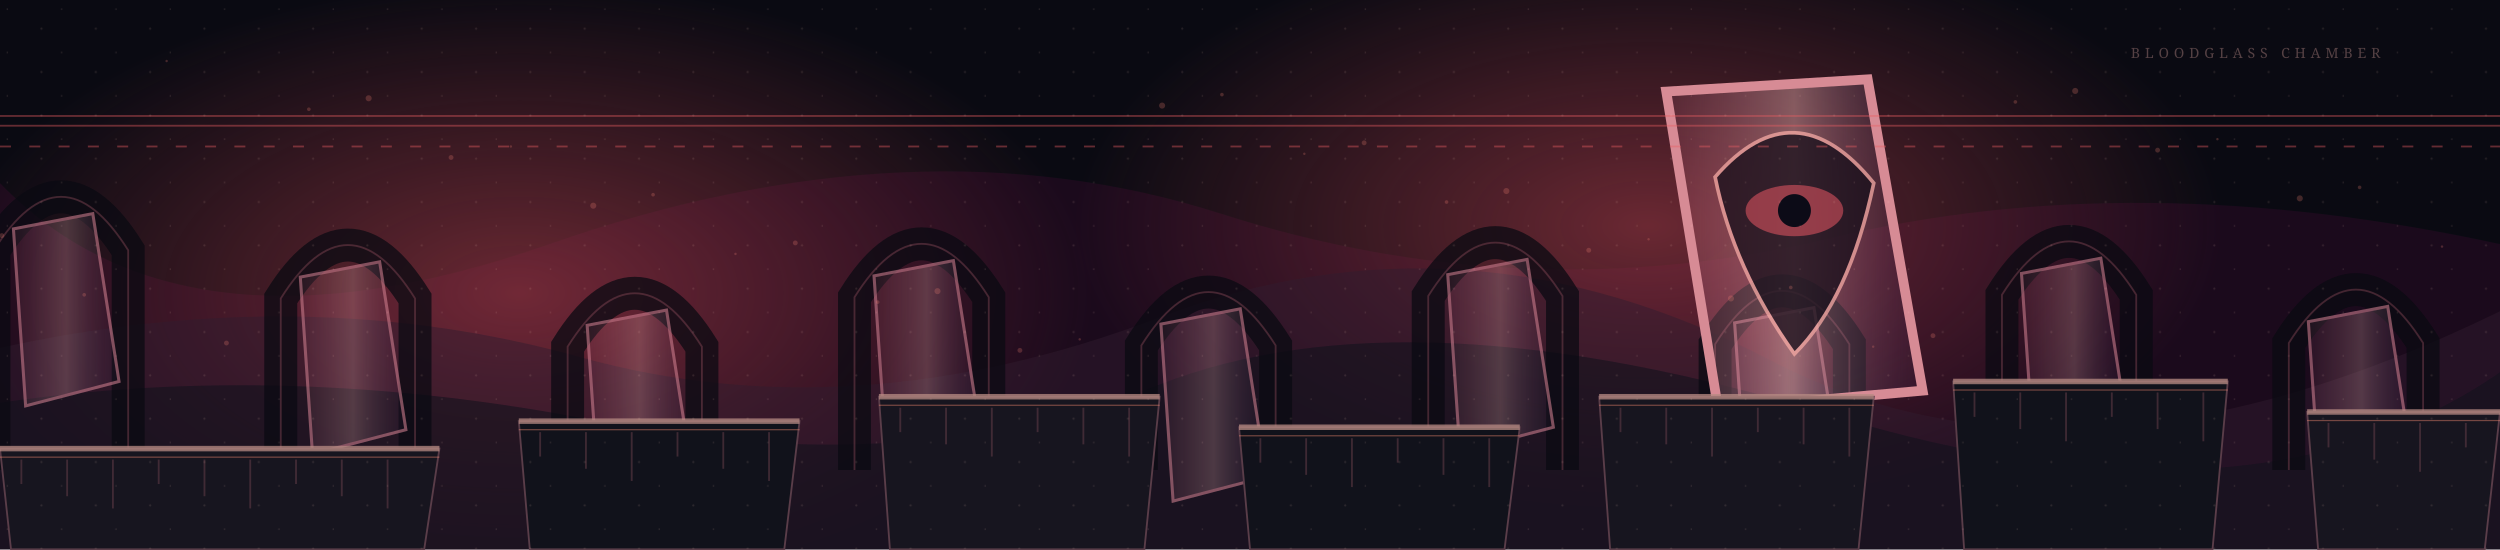
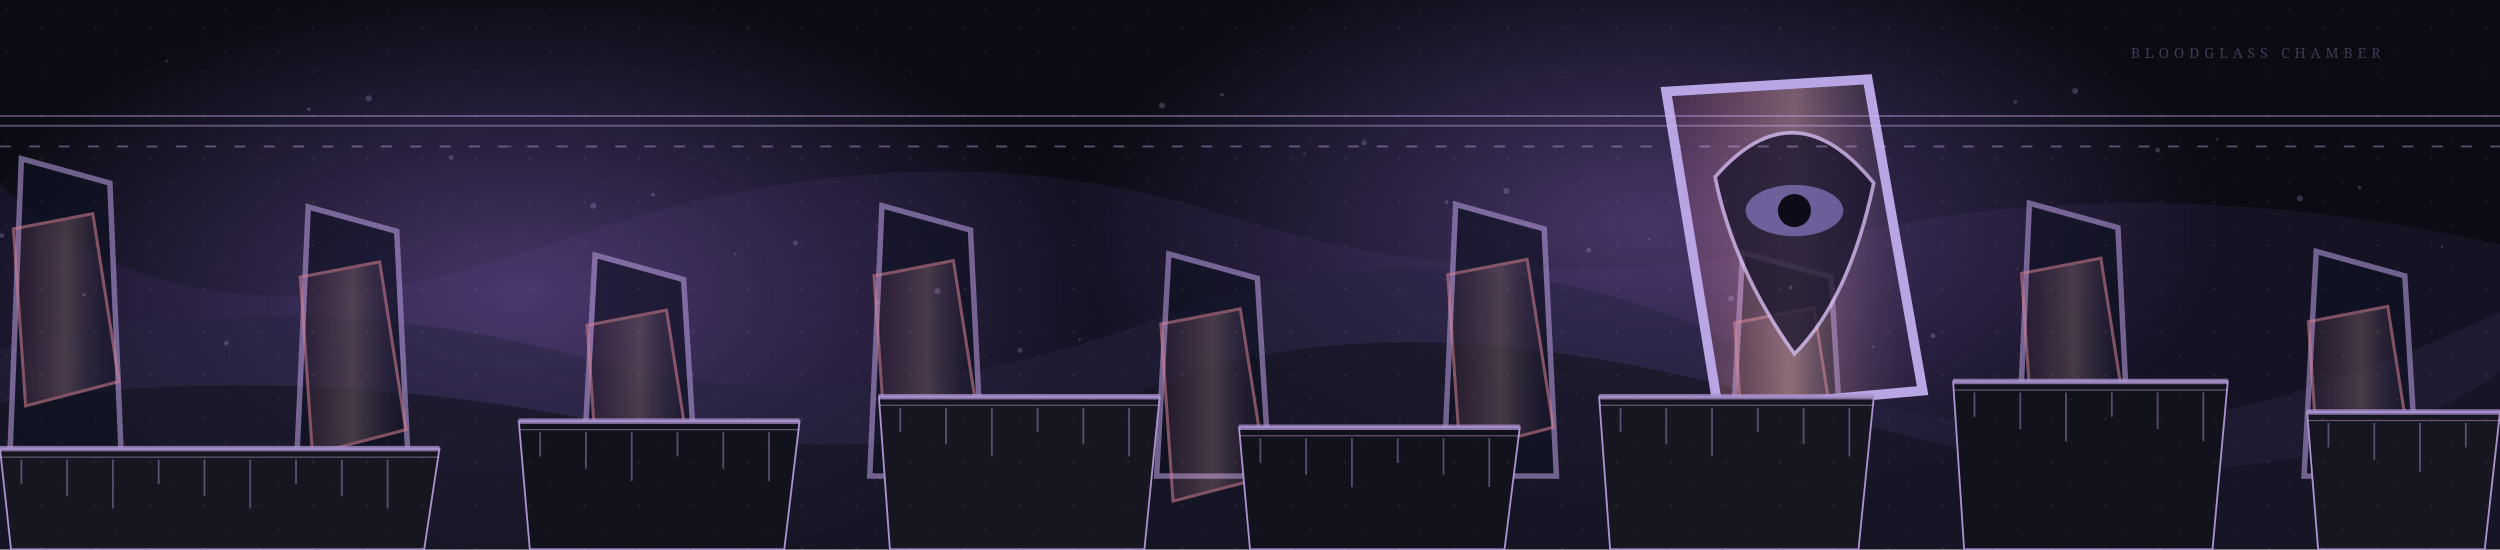
<svg xmlns="http://www.w3.org/2000/svg" viewBox="0 0 4096 900" width="4096" height="900">
  <defs>
    <radialGradient id="haze">
-       <stop stop-color="#9e3844" stop-opacity=".65" />
-       <stop offset="1" stop-color="#9e3844" stop-opacity="0" />
+       <stop stop-color="#674b96" stop-opacity=".65" />
+       <stop offset="1" stop-color="#674b96" stop-opacity="0" />
    </radialGradient>
    <radialGradient id="core">
      <stop stop-color="#ffca95" stop-opacity=".7" />
      <stop offset=".35" stop-color="#a81036" stop-opacity=".5" />
      <stop offset="1" stop-color="#a81036" stop-opacity="0" />
    </radialGradient>
    <linearGradient id="glass">
      <stop stop-color="#e77d9a" stop-opacity=".13" />
      <stop offset=".5" stop-color="#f4baba" stop-opacity=".4" />
      <stop offset="1" stop-color="#4a2b5e" stop-opacity=".12" />
    </linearGradient>
    <radialGradient id="lens">
      <stop stop-color="#ed4358" stop-opacity=".58" />
      <stop offset="1" stop-color="#431c32" stop-opacity=".1" />
    </radialGradient>
    <pattern id="grain" width="89" height="71" patternUnits="userSpaceOnUse">
      <circle cx="12" cy="15" r="1.2" fill="#ffd4bf" opacity=".16" />
      <circle cx="68" cy="47" r="1.8" fill="#ffd4bf" opacity=".11" />
    </pattern>
  </defs>
-   <rect width="4096" height="900" fill="#1b0a1c" />
+   <rect width="4096" height="900" fill="#151224" />
  <path d="M0 0 H4096 V400 Q3500 270 3000 390 T2000 350 T900 400 T0 300Z" fill="#090a12" opacity=".95" />
  <ellipse cx="850" cy="480" rx="950" ry="510" fill="url(#haze)" />
  <ellipse cx="2700" cy="370" rx="950" ry="490" fill="url(#haze)" />
-   <path d="M0 570 Q500 460 950 585 T1900 520 T2900 590 T4096 510 V900 H0Z" fill="#301c2d" opacity=".48" />
+   <path d="M0 570 Q500 460 950 585 T1900 520 T2900 590 T4096 510 V900 H0Z" fill="#25233f" opacity=".48" />
  <path d="M0 660 Q470 590 980 690 T1900 630 T3000 680 T4096 610 V900 H0Z" fill="#11111c" opacity=".58" />
-   <path d="M-10 770 V410 Q100 235 210 410 V770" fill="none" stroke="#090911" stroke-width="54" opacity=".75" />
-   <path d="M-10 770 V410 Q100 235 210 410 V770" fill="none" stroke="#9a5261" stroke-width="3" opacity=".38" />
+   <path d="M15 780 L35 260 L180 300 L200 780Z" fill="#0d1021" stroke="#aa92ce" stroke-width="9" opacity=".62" />
  <path d="M22 375 l130 -25 43 275 -153 40Z" fill="url(#glass)" stroke="#d18091" stroke-width="5" opacity=".58" />
-   <path d="M460 770 V489 Q570 314 680 489 V770" fill="none" stroke="#090911" stroke-width="54" opacity=".75" />
-   <path d="M460 770 V489 Q570 314 680 489 V770" fill="none" stroke="#9a5261" stroke-width="3" opacity=".38" />
+   <path d="M485 780 L505 339 L650 379 L670 780Z" fill="#0d1021" stroke="#aa92ce" stroke-width="9" opacity=".62" />
  <path d="M492 454 l130 -25 43 275 -153 40Z" fill="url(#glass)" stroke="#d18091" stroke-width="5" opacity=".58" />
-   <path d="M930 770 V568 Q1040 393 1150 568 V770" fill="none" stroke="#090911" stroke-width="54" opacity=".75" />
-   <path d="M930 770 V568 Q1040 393 1150 568 V770" fill="none" stroke="#9a5261" stroke-width="3" opacity=".38" />
+   <path d="M955 780 L975 418 L1120 458 L1140 780Z" fill="#0d1021" stroke="#aa92ce" stroke-width="9" opacity=".62" />
  <path d="M962 533 l130 -25 43 275 -153 40Z" fill="url(#glass)" stroke="#d18091" stroke-width="5" opacity=".58" />
-   <path d="M1400 770 V487 Q1510 312 1620 487 V770" fill="none" stroke="#090911" stroke-width="54" opacity=".75" />
-   <path d="M1400 770 V487 Q1510 312 1620 487 V770" fill="none" stroke="#9a5261" stroke-width="3" opacity=".38" />
+   <path d="M1425 780 L1445 337 L1590 377 L1610 780Z" fill="#0d1021" stroke="#aa92ce" stroke-width="9" opacity=".62" />
  <path d="M1432 452 l130 -25 43 275 -153 40Z" fill="url(#glass)" stroke="#d18091" stroke-width="5" opacity=".58" />
-   <path d="M1870 770 V566 Q1980 391 2090 566 V770" fill="none" stroke="#090911" stroke-width="54" opacity=".75" />
-   <path d="M1870 770 V566 Q1980 391 2090 566 V770" fill="none" stroke="#9a5261" stroke-width="3" opacity=".38" />
+   <path d="M1895 780 L1915 416 L2060 456 L2080 780Z" fill="#0d1021" stroke="#aa92ce" stroke-width="9" opacity=".62" />
  <path d="M1902 531 l130 -25 43 275 -153 40Z" fill="url(#glass)" stroke="#d18091" stroke-width="5" opacity=".58" />
-   <path d="M2340 770 V485 Q2450 310 2560 485 V770" fill="none" stroke="#090911" stroke-width="54" opacity=".75" />
-   <path d="M2340 770 V485 Q2450 310 2560 485 V770" fill="none" stroke="#9a5261" stroke-width="3" opacity=".38" />
+   <path d="M2365 780 L2385 335 L2530 375 L2550 780Z" fill="#0d1021" stroke="#aa92ce" stroke-width="9" opacity=".62" />
  <path d="M2372 450 l130 -25 43 275 -153 40Z" fill="url(#glass)" stroke="#d18091" stroke-width="5" opacity=".58" />
-   <path d="M2810 770 V564 Q2920 389 3030 564 V770" fill="none" stroke="#090911" stroke-width="54" opacity=".75" />
-   <path d="M2810 770 V564 Q2920 389 3030 564 V770" fill="none" stroke="#9a5261" stroke-width="3" opacity=".38" />
+   <path d="M2835 780 L2855 414 L3000 454 L3020 780Z" fill="#0d1021" stroke="#aa92ce" stroke-width="9" opacity=".62" />
  <path d="M2842 529 l130 -25 43 275 -153 40Z" fill="url(#glass)" stroke="#d18091" stroke-width="5" opacity=".58" />
-   <path d="M3280 770 V483 Q3390 308 3500 483 V770" fill="none" stroke="#090911" stroke-width="54" opacity=".75" />
-   <path d="M3280 770 V483 Q3390 308 3500 483 V770" fill="none" stroke="#9a5261" stroke-width="3" opacity=".38" />
+   <path d="M3305 780 L3325 333 L3470 373 L3490 780Z" fill="#0d1021" stroke="#aa92ce" stroke-width="9" opacity=".62" />
  <path d="M3312 448 l130 -25 43 275 -153 40Z" fill="url(#glass)" stroke="#d18091" stroke-width="5" opacity=".58" />
-   <path d="M3750 770 V562 Q3860 387 3970 562 V770" fill="none" stroke="#090911" stroke-width="54" opacity=".75" />
-   <path d="M3750 770 V562 Q3860 387 3970 562 V770" fill="none" stroke="#9a5261" stroke-width="3" opacity=".38" />
+   <path d="M3775 780 L3795 412 L3940 452 L3960 780Z" fill="#0d1021" stroke="#aa92ce" stroke-width="9" opacity=".62" />
  <path d="M3782 527 l130 -25 43 275 -153 40Z" fill="url(#glass)" stroke="#d18091" stroke-width="5" opacity=".58" />
-   <path d="M4220 770 V481 Q4330 306 4440 481 V770" fill="none" stroke="#090911" stroke-width="54" opacity=".75" />
-   <path d="M4220 770 V481 Q4330 306 4440 481 V770" fill="none" stroke="#9a5261" stroke-width="3" opacity=".38" />
+   <path d="M4245 780 L4265 331 L4410 371 L4430 780Z" fill="#0d1021" stroke="#aa92ce" stroke-width="9" opacity=".62" />
  <path d="M4252 446 l130 -25 43 275 -153 40Z" fill="url(#glass)" stroke="#d18091" stroke-width="5" opacity=".58" />
  <g transform="translate(2940 390)">
-     <path d="M-210 -240 L120 -260 L210 250 L-125 280Z" fill="url(#glass)" stroke="#d78b95" stroke-width="16" />
-     <path d="M-130 -100 Q0 -250 130 -90 Q90 100 0 190 Q-100 50 -130 -100Z" fill="#160e1a" stroke="#f5aaa4" stroke-width="6" opacity=".75" />
-     <ellipse cy="-45" rx="80" ry="42" fill="#e95664" opacity=".54" />
+     <path d="M-210 -240 L120 -260 L210 250 L-125 280Z" fill="url(#glass)" stroke="#b9a5e4" stroke-width="16" />
+     <path d="M-130 -100 Q0 -250 130 -90 Q90 100 0 190 Q-100 50 -130 -100Z" fill="#171329" stroke="#d4bef3" stroke-width="6" opacity=".75" />
+     <ellipse cy="-45" rx="80" ry="42" fill="#a491e9" opacity=".54" />
    <circle cy="-45" r="27" fill="#0c0b17" />
  </g>
-   <g stroke="#ea5c61" stroke-width="3" opacity=".4">
+   <g stroke="#d2b3f6" stroke-width="3" opacity=".4">
    <path d="M0 190 H4096 M0 206 H4096" />
    <path d="M0 240 H4096" stroke-dasharray="18 30" />
  </g>
-   <g fill="#ff8875" opacity=".23">
+   <g fill="#d2b3f6" opacity=".23">
    <circle cx="273" cy="100" r="2" />
    <circle cx="506" cy="179" r="3" />
    <circle cx="739" cy="258" r="4" />
    <circle cx="972" cy="337" r="5" />
    <circle cx="1205" cy="416" r="2" />
    <circle cx="1438" cy="495" r="3" />
    <circle cx="1671" cy="574" r="4" />
    <circle cx="1904" cy="173" r="5" />
    <circle cx="2137" cy="252" r="2" />
    <circle cx="2370" cy="331" r="3" />
    <circle cx="2603" cy="410" r="4" />
    <circle cx="2836" cy="489" r="5" />
    <circle cx="3069" cy="568" r="2" />
    <circle cx="3302" cy="167" r="3" />
    <circle cx="3535" cy="246" r="4" />
    <circle cx="3768" cy="325" r="5" />
    <circle cx="4001" cy="404" r="2" />
    <circle cx="138" cy="483" r="3" />
    <circle cx="371" cy="562" r="4" />
    <circle cx="604" cy="161" r="5" />
    <circle cx="837" cy="240" r="2" />
    <circle cx="1070" cy="319" r="3" />
    <circle cx="1303" cy="398" r="4" />
    <circle cx="1536" cy="477" r="5" />
    <circle cx="1769" cy="556" r="2" />
    <circle cx="2002" cy="155" r="3" />
    <circle cx="2235" cy="234" r="4" />
    <circle cx="2468" cy="313" r="5" />
    <circle cx="2701" cy="392" r="2" />
    <circle cx="2934" cy="471" r="3" />
    <circle cx="3167" cy="550" r="4" />
    <circle cx="3400" cy="149" r="5" />
    <circle cx="3633" cy="228" r="2" />
    <circle cx="3866" cy="307" r="3" />
    <circle cx="3" cy="386" r="4" />
  </g>
-   <path d="M0 735 L720 735 L695 900 L18 900Z" fill="#17151f" stroke="#5a3d49" stroke-width="3" />
-   <path d="M0 735 H720" stroke="#b78b83" stroke-width="9" opacity=".75" />
-   <path d="M0 749 H720" stroke="#fb8d72" stroke-width="2" opacity=".42" />
-   <path d="M35 753 v40" stroke="#623c47" stroke-width="3" opacity=".55" />
-   <path d="M110 753 v60" stroke="#623c47" stroke-width="3" opacity=".55" />
-   <path d="M185 753 v80" stroke="#623c47" stroke-width="3" opacity=".55" />
-   <path d="M260 753 v40" stroke="#623c47" stroke-width="3" opacity=".55" />
-   <path d="M335 753 v60" stroke="#623c47" stroke-width="3" opacity=".55" />
-   <path d="M410 753 v80" stroke="#623c47" stroke-width="3" opacity=".55" />
-   <path d="M485 753 v40" stroke="#623c47" stroke-width="3" opacity=".55" />
-   <path d="M560 753 v60" stroke="#623c47" stroke-width="3" opacity=".55" />
-   <path d="M635 753 v80" stroke="#623c47" stroke-width="3" opacity=".55" />
-   <path d="M850 690 L1310 690 L1285 900 L868 900Z" fill="#11121b" stroke="#5a3d49" stroke-width="3" />
-   <path d="M850 690 H1310" stroke="#b78b83" stroke-width="9" opacity=".75" />
-   <path d="M850 704 H1310" stroke="#fb8d72" stroke-width="2" opacity=".42" />
-   <path d="M885 708 v40" stroke="#623c47" stroke-width="3" opacity=".55" />
-   <path d="M960 708 v60" stroke="#623c47" stroke-width="3" opacity=".55" />
-   <path d="M1035 708 v80" stroke="#623c47" stroke-width="3" opacity=".55" />
-   <path d="M1110 708 v40" stroke="#623c47" stroke-width="3" opacity=".55" />
-   <path d="M1185 708 v60" stroke="#623c47" stroke-width="3" opacity=".55" />
-   <path d="M1260 708 v80" stroke="#623c47" stroke-width="3" opacity=".55" />
-   <path d="M1440 650 L1900 650 L1875 900 L1458 900Z" fill="#17151f" stroke="#5a3d49" stroke-width="3" />
-   <path d="M1440 650 H1900" stroke="#b78b83" stroke-width="9" opacity=".75" />
-   <path d="M1440 664 H1900" stroke="#fb8d72" stroke-width="2" opacity=".42" />
-   <path d="M1475 668 v40" stroke="#623c47" stroke-width="3" opacity=".55" />
-   <path d="M1550 668 v60" stroke="#623c47" stroke-width="3" opacity=".55" />
-   <path d="M1625 668 v80" stroke="#623c47" stroke-width="3" opacity=".55" />
-   <path d="M1700 668 v40" stroke="#623c47" stroke-width="3" opacity=".55" />
-   <path d="M1775 668 v60" stroke="#623c47" stroke-width="3" opacity=".55" />
-   <path d="M1850 668 v80" stroke="#623c47" stroke-width="3" opacity=".55" />
-   <path d="M2030 700 L2490 700 L2465 900 L2048 900Z" fill="#11121b" stroke="#5a3d49" stroke-width="3" />
-   <path d="M2030 700 H2490" stroke="#b78b83" stroke-width="9" opacity=".75" />
-   <path d="M2030 714 H2490" stroke="#fb8d72" stroke-width="2" opacity=".42" />
-   <path d="M2065 718 v40" stroke="#623c47" stroke-width="3" opacity=".55" />
-   <path d="M2140 718 v60" stroke="#623c47" stroke-width="3" opacity=".55" />
-   <path d="M2215 718 v80" stroke="#623c47" stroke-width="3" opacity=".55" />
-   <path d="M2290 718 v40" stroke="#623c47" stroke-width="3" opacity=".55" />
-   <path d="M2365 718 v60" stroke="#623c47" stroke-width="3" opacity=".55" />
-   <path d="M2440 718 v80" stroke="#623c47" stroke-width="3" opacity=".55" />
-   <path d="M2620 650 L3070 650 L3045 900 L2638 900Z" fill="#17151f" stroke="#5a3d49" stroke-width="3" />
-   <path d="M2620 650 H3070" stroke="#b78b83" stroke-width="9" opacity=".75" />
-   <path d="M2620 664 H3070" stroke="#fb8d72" stroke-width="2" opacity=".42" />
-   <path d="M2655 668 v40" stroke="#623c47" stroke-width="3" opacity=".55" />
-   <path d="M2730 668 v60" stroke="#623c47" stroke-width="3" opacity=".55" />
-   <path d="M2805 668 v80" stroke="#623c47" stroke-width="3" opacity=".55" />
-   <path d="M2880 668 v40" stroke="#623c47" stroke-width="3" opacity=".55" />
-   <path d="M2955 668 v60" stroke="#623c47" stroke-width="3" opacity=".55" />
-   <path d="M3030 668 v80" stroke="#623c47" stroke-width="3" opacity=".55" />
-   <path d="M3200 625 L3650 625 L3625 900 L3218 900Z" fill="#11121b" stroke="#5a3d49" stroke-width="3" />
-   <path d="M3200 625 H3650" stroke="#b78b83" stroke-width="9" opacity=".75" />
-   <path d="M3200 639 H3650" stroke="#fb8d72" stroke-width="2" opacity=".42" />
-   <path d="M3235 643 v40" stroke="#623c47" stroke-width="3" opacity=".55" />
-   <path d="M3310 643 v60" stroke="#623c47" stroke-width="3" opacity=".55" />
-   <path d="M3385 643 v80" stroke="#623c47" stroke-width="3" opacity=".55" />
-   <path d="M3460 643 v40" stroke="#623c47" stroke-width="3" opacity=".55" />
-   <path d="M3535 643 v60" stroke="#623c47" stroke-width="3" opacity=".55" />
-   <path d="M3610 643 v80" stroke="#623c47" stroke-width="3" opacity=".55" />
-   <path d="M3780 675 L4096 675 L4071 900 L3798 900Z" fill="#17151f" stroke="#5a3d49" stroke-width="3" />
-   <path d="M3780 675 H4096" stroke="#b78b83" stroke-width="9" opacity=".75" />
-   <path d="M3780 689 H4096" stroke="#fb8d72" stroke-width="2" opacity=".42" />
-   <path d="M3815 693 v40" stroke="#623c47" stroke-width="3" opacity=".55" />
-   <path d="M3890 693 v60" stroke="#623c47" stroke-width="3" opacity=".55" />
-   <path d="M3965 693 v80" stroke="#623c47" stroke-width="3" opacity=".55" />
-   <path d="M4040 693 v40" stroke="#623c47" stroke-width="3" opacity=".55" />
+   <path d="M0 735 L720 735 L695 900 L18 900Z" fill="#17151f" stroke="#aa92ce" stroke-width="3" />
+   <path d="M0 735 H720" stroke="#aa92ce" stroke-width="9" opacity=".75" />
+   <path d="M0 749 H720" stroke="#d2b3f6" stroke-width="2" opacity=".42" />
+   <path d="M35 753 v40" stroke="#aa92ce" stroke-width="3" opacity=".45" />
+   <path d="M110 753 v60" stroke="#aa92ce" stroke-width="3" opacity=".45" />
+   <path d="M185 753 v80" stroke="#aa92ce" stroke-width="3" opacity=".45" />
+   <path d="M260 753 v40" stroke="#aa92ce" stroke-width="3" opacity=".45" />
+   <path d="M335 753 v60" stroke="#aa92ce" stroke-width="3" opacity=".45" />
+   <path d="M410 753 v80" stroke="#aa92ce" stroke-width="3" opacity=".45" />
+   <path d="M485 753 v40" stroke="#aa92ce" stroke-width="3" opacity=".45" />
+   <path d="M560 753 v60" stroke="#aa92ce" stroke-width="3" opacity=".45" />
+   <path d="M635 753 v80" stroke="#aa92ce" stroke-width="3" opacity=".45" />
+   <path d="M850 690 L1310 690 L1285 900 L868 900Z" fill="#11121b" stroke="#aa92ce" stroke-width="3" />
+   <path d="M850 690 H1310" stroke="#aa92ce" stroke-width="9" opacity=".75" />
+   <path d="M850 704 H1310" stroke="#d2b3f6" stroke-width="2" opacity=".42" />
+   <path d="M885 708 v40" stroke="#aa92ce" stroke-width="3" opacity=".45" />
+   <path d="M960 708 v60" stroke="#aa92ce" stroke-width="3" opacity=".45" />
+   <path d="M1035 708 v80" stroke="#aa92ce" stroke-width="3" opacity=".45" />
+   <path d="M1110 708 v40" stroke="#aa92ce" stroke-width="3" opacity=".45" />
+   <path d="M1185 708 v60" stroke="#aa92ce" stroke-width="3" opacity=".45" />
+   <path d="M1260 708 v80" stroke="#aa92ce" stroke-width="3" opacity=".45" />
+   <path d="M1440 650 L1900 650 L1875 900 L1458 900Z" fill="#17151f" stroke="#aa92ce" stroke-width="3" />
+   <path d="M1440 650 H1900" stroke="#aa92ce" stroke-width="9" opacity=".75" />
+   <path d="M1440 664 H1900" stroke="#d2b3f6" stroke-width="2" opacity=".42" />
+   <path d="M1475 668 v40" stroke="#aa92ce" stroke-width="3" opacity=".45" />
+   <path d="M1550 668 v60" stroke="#aa92ce" stroke-width="3" opacity=".45" />
+   <path d="M1625 668 v80" stroke="#aa92ce" stroke-width="3" opacity=".45" />
+   <path d="M1700 668 v40" stroke="#aa92ce" stroke-width="3" opacity=".45" />
+   <path d="M1775 668 v60" stroke="#aa92ce" stroke-width="3" opacity=".45" />
+   <path d="M1850 668 v80" stroke="#aa92ce" stroke-width="3" opacity=".45" />
+   <path d="M2030 700 L2490 700 L2465 900 L2048 900Z" fill="#11121b" stroke="#aa92ce" stroke-width="3" />
+   <path d="M2030 700 H2490" stroke="#aa92ce" stroke-width="9" opacity=".75" />
+   <path d="M2030 714 H2490" stroke="#d2b3f6" stroke-width="2" opacity=".42" />
+   <path d="M2065 718 v40" stroke="#aa92ce" stroke-width="3" opacity=".45" />
+   <path d="M2140 718 v60" stroke="#aa92ce" stroke-width="3" opacity=".45" />
+   <path d="M2215 718 v80" stroke="#aa92ce" stroke-width="3" opacity=".45" />
+   <path d="M2290 718 v40" stroke="#aa92ce" stroke-width="3" opacity=".45" />
+   <path d="M2365 718 v60" stroke="#aa92ce" stroke-width="3" opacity=".45" />
+   <path d="M2440 718 v80" stroke="#aa92ce" stroke-width="3" opacity=".45" />
+   <path d="M2620 650 L3070 650 L3045 900 L2638 900Z" fill="#17151f" stroke="#aa92ce" stroke-width="3" />
+   <path d="M2620 650 H3070" stroke="#aa92ce" stroke-width="9" opacity=".75" />
+   <path d="M2620 664 H3070" stroke="#d2b3f6" stroke-width="2" opacity=".42" />
+   <path d="M2655 668 v40" stroke="#aa92ce" stroke-width="3" opacity=".45" />
+   <path d="M2730 668 v60" stroke="#aa92ce" stroke-width="3" opacity=".45" />
+   <path d="M2805 668 v80" stroke="#aa92ce" stroke-width="3" opacity=".45" />
+   <path d="M2880 668 v40" stroke="#aa92ce" stroke-width="3" opacity=".45" />
+   <path d="M2955 668 v60" stroke="#aa92ce" stroke-width="3" opacity=".45" />
+   <path d="M3030 668 v80" stroke="#aa92ce" stroke-width="3" opacity=".45" />
+   <path d="M3200 625 L3650 625 L3625 900 L3218 900Z" fill="#11121b" stroke="#aa92ce" stroke-width="3" />
+   <path d="M3200 625 H3650" stroke="#aa92ce" stroke-width="9" opacity=".75" />
+   <path d="M3200 639 H3650" stroke="#d2b3f6" stroke-width="2" opacity=".42" />
+   <path d="M3235 643 v40" stroke="#aa92ce" stroke-width="3" opacity=".45" />
+   <path d="M3310 643 v60" stroke="#aa92ce" stroke-width="3" opacity=".45" />
+   <path d="M3385 643 v80" stroke="#aa92ce" stroke-width="3" opacity=".45" />
+   <path d="M3460 643 v40" stroke="#aa92ce" stroke-width="3" opacity=".45" />
+   <path d="M3535 643 v60" stroke="#aa92ce" stroke-width="3" opacity=".45" />
+   <path d="M3610 643 v80" stroke="#aa92ce" stroke-width="3" opacity=".45" />
+   <path d="M3780 675 L4096 675 L4071 900 L3798 900Z" fill="#17151f" stroke="#aa92ce" stroke-width="3" />
+   <path d="M3780 675 H4096" stroke="#aa92ce" stroke-width="9" opacity=".75" />
+   <path d="M3780 689 H4096" stroke="#d2b3f6" stroke-width="2" opacity=".42" />
+   <path d="M3815 693 v40" stroke="#aa92ce" stroke-width="3" opacity=".45" />
+   <path d="M3890 693 v60" stroke="#aa92ce" stroke-width="3" opacity=".45" />
+   <path d="M3965 693 v80" stroke="#aa92ce" stroke-width="3" opacity=".45" />
+   <path d="M4040 693 v40" stroke="#aa92ce" stroke-width="3" opacity=".45" />
  <rect width="4096" height="900" fill="url(#grain)" />
-   <text x="3900" y="95" text-anchor="end" font-family="Georgia, serif" font-size="23" letter-spacing="8" fill="#e4a9a3" opacity=".34">BLOODGLASS CHAMBER</text>
+   <text x="3900" y="95" text-anchor="end" font-family="Georgia, serif" font-size="23" letter-spacing="8" fill="#aa92ce" opacity=".34">BLOODGLASS CHAMBER</text>
</svg>
